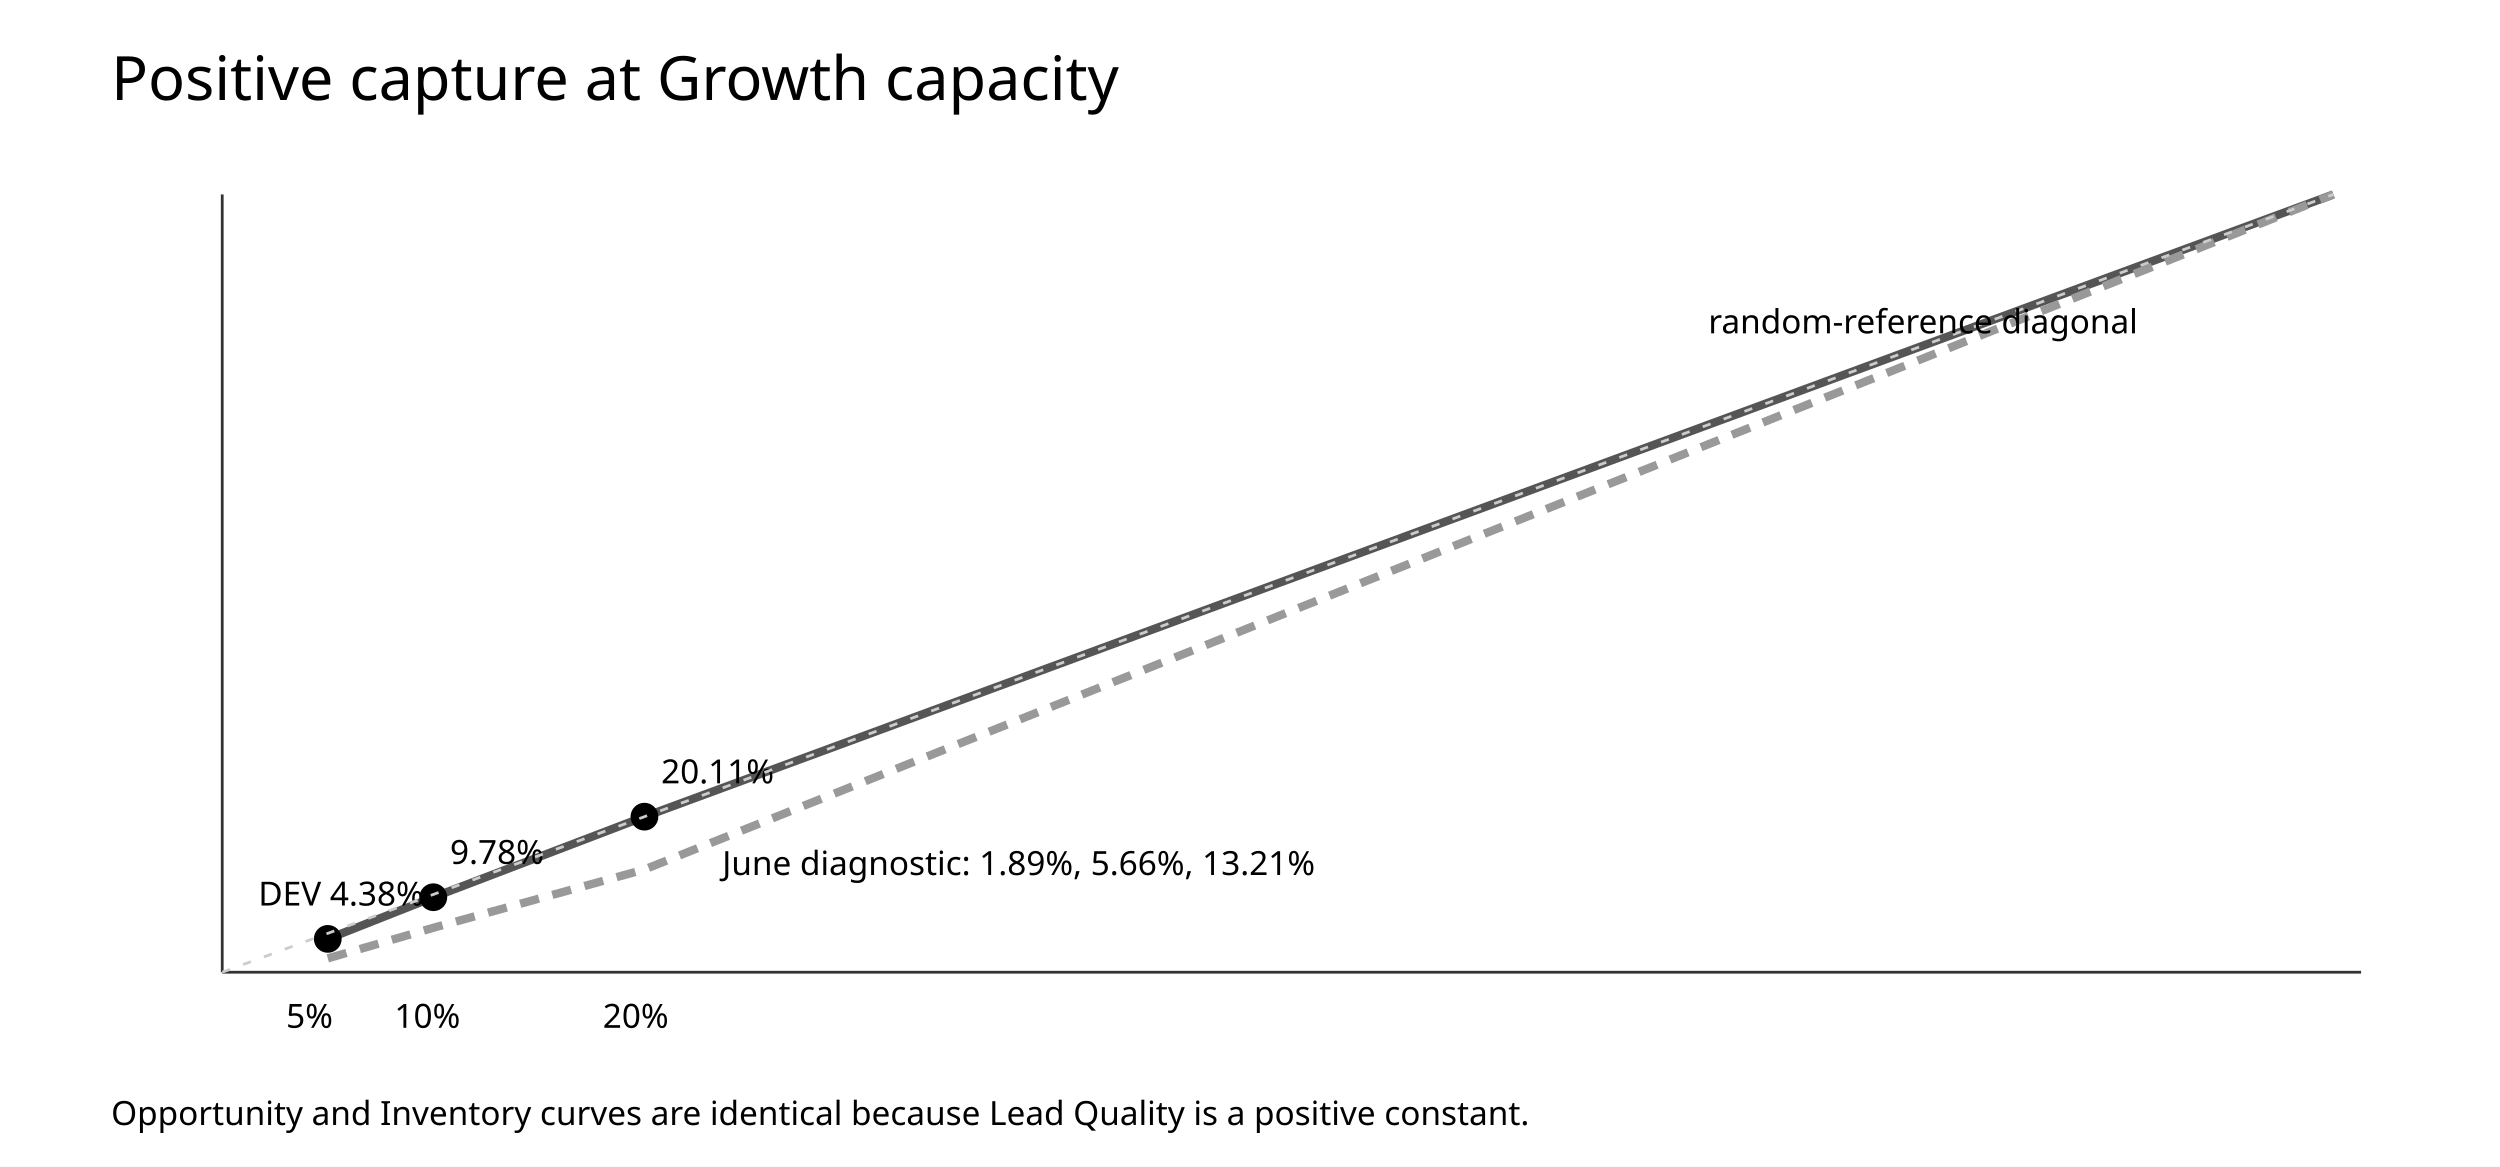
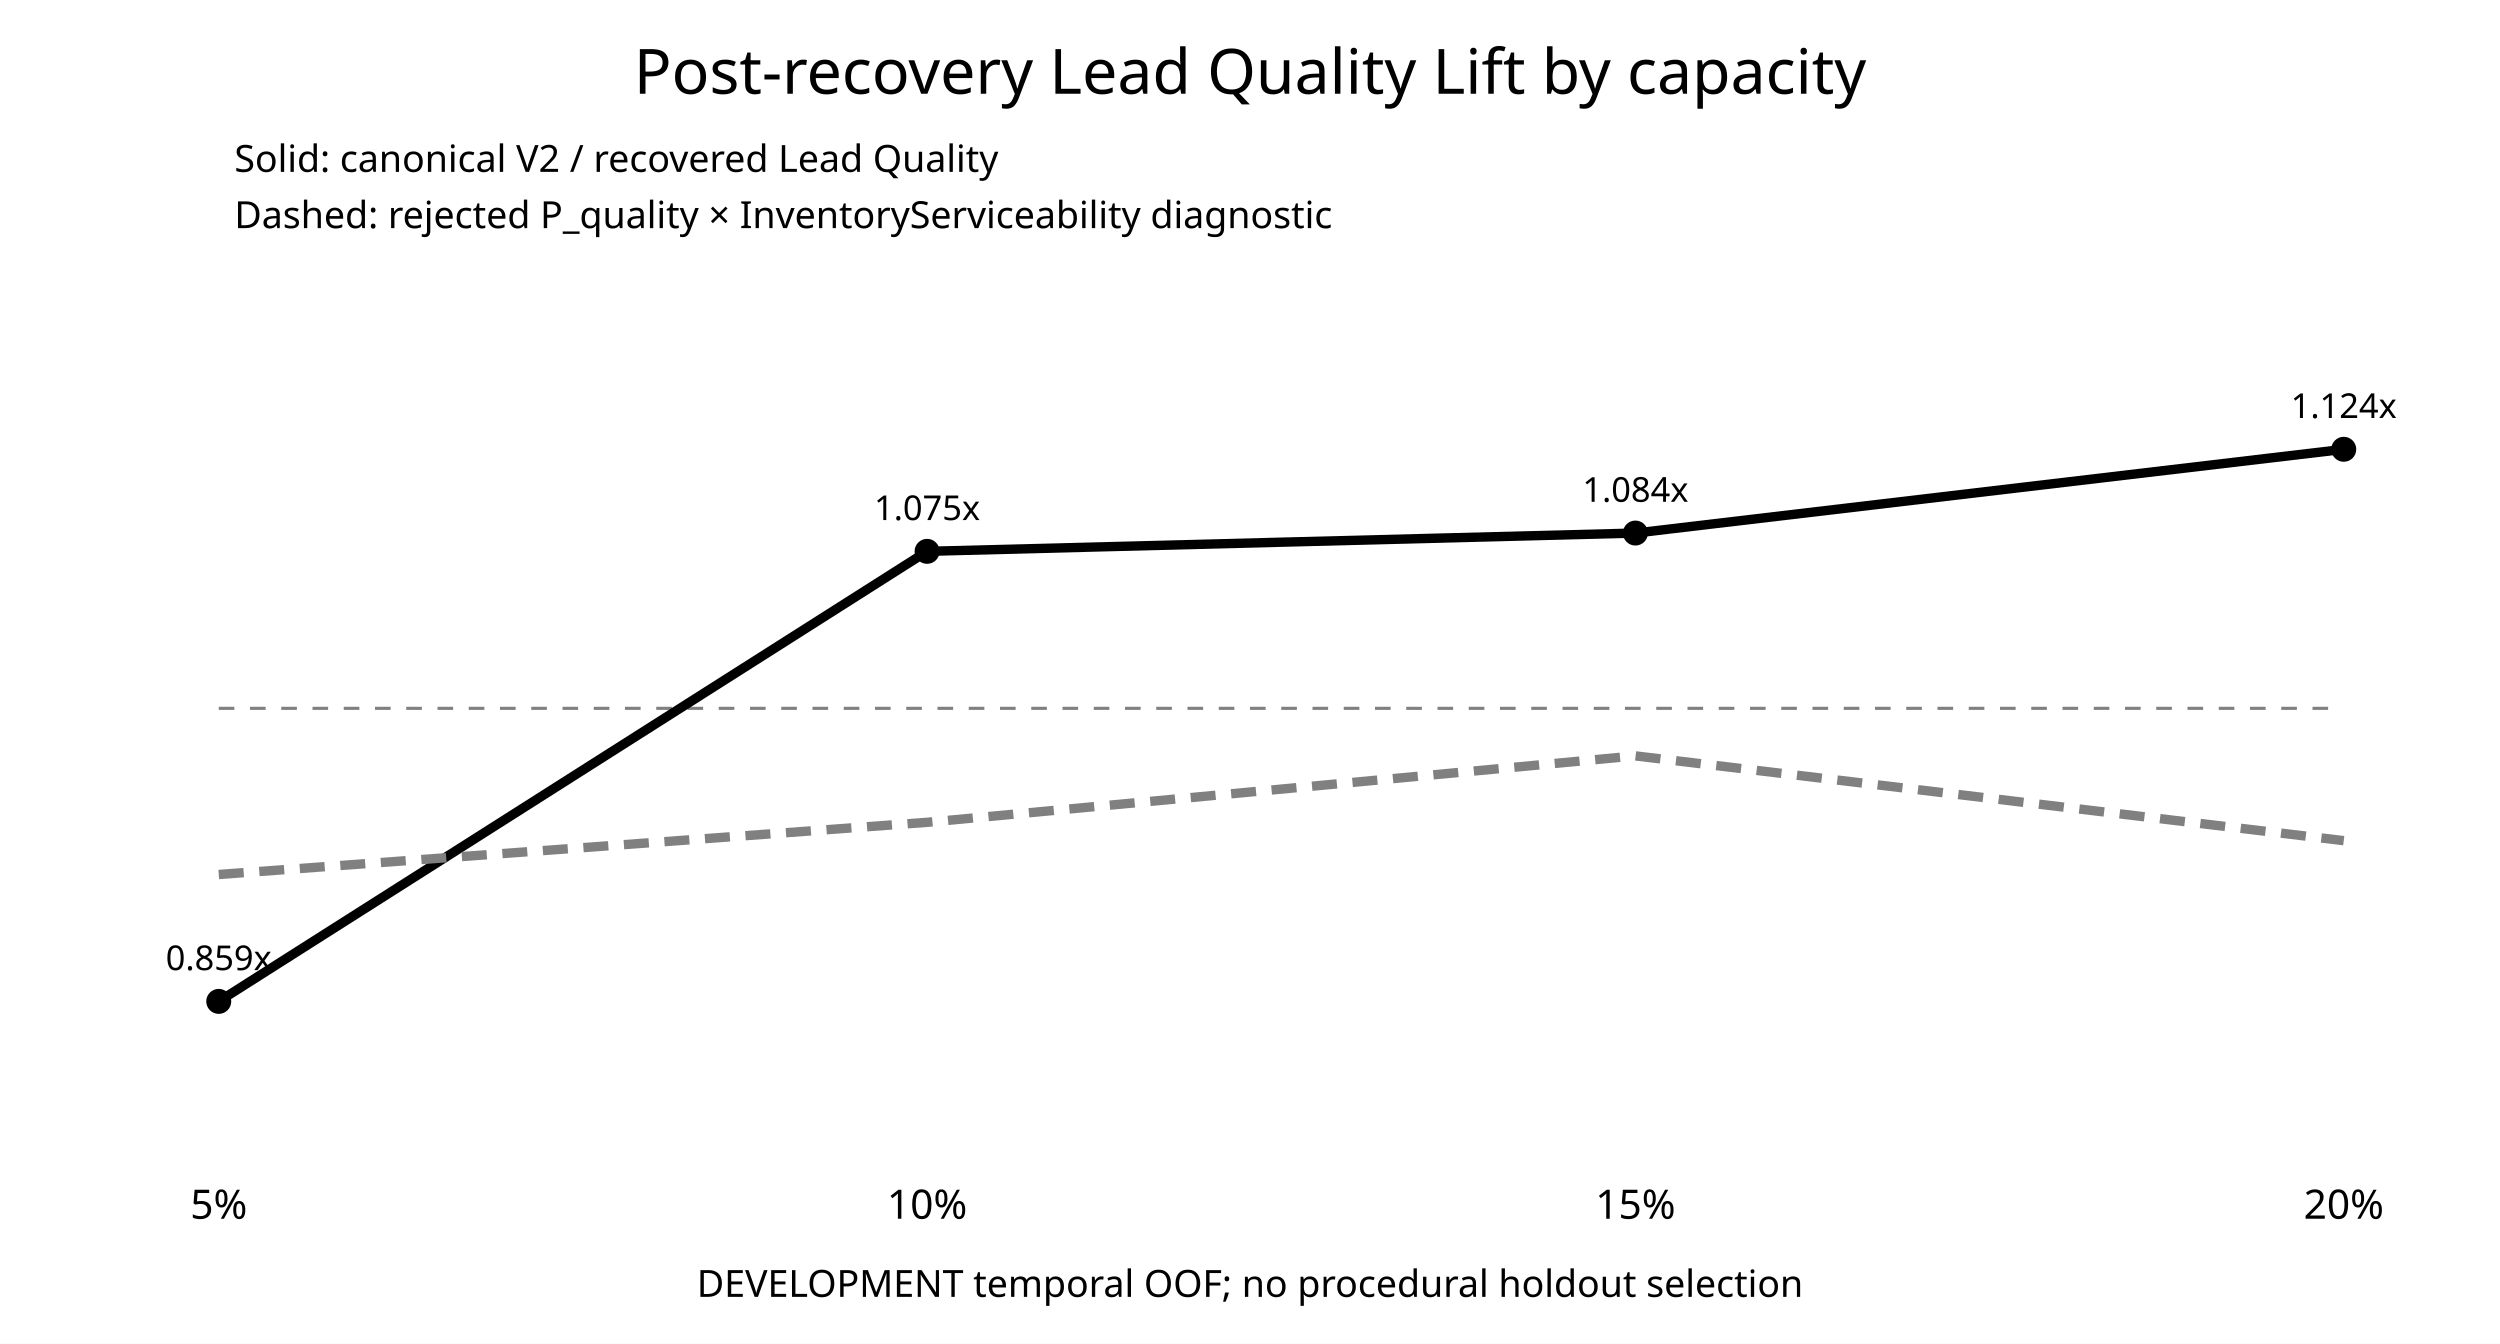
- <svg xmlns="http://www.w3.org/2000/svg" width="900" height="420" viewBox="0 0 900 420">
-   <rect width="900" height="420" fill="white" />
-   <text x="40" y="36" font-family="sans-serif" font-size="22">Positive capture at Growth capacity</text>
-   <line x1="80" y1="350" x2="850" y2="350" stroke="#333" />
-   <line x1="80" y1="70" x2="80" y2="350" stroke="#333" />
-   <polyline points="118,338 156,323 232,294 840,70" fill="none" stroke="#555" stroke-width="3" />
-   <circle cx="118" cy="338" r="5" />
-   <circle cx="156" cy="323" r="5" />
-   <circle cx="232" cy="294" r="5" />
-   <text x="103" y="370" font-family="sans-serif" font-size="12">5%</text>
-   <text x="142" y="370" font-family="sans-serif" font-size="12">10%</text>
-   <text x="217" y="370" font-family="sans-serif" font-size="12">20%</text>
-   <text x="93" y="326" font-family="sans-serif" font-size="12">DEV 4.38%</text>
-   <text x="162" y="311" font-family="sans-serif" font-size="12">9.78%</text>
-   <text x="238" y="282" font-family="sans-serif" font-size="12">20.11%</text>
-   <polyline points="118,345 156,334 232,313 840,70" fill="none" stroke="#999" stroke-width="3" stroke-dasharray="7 5" />
-   <text x="260" y="315" font-family="sans-serif" font-size="12">June diagnostic: 1.89%, 5.66%, 13.21%</text>
-   <line x1="80" y1="350" x2="840" y2="70" stroke="#ccc" stroke-dasharray="3 5" />
-   <text x="615" y="120" font-family="sans-serif" font-size="12">random-reference diagonal</text>
-   <text x="40" y="405" font-family="sans-serif" font-size="12">Opportunity and Inventory curves are identical because Lead Quality is a positive constant.</text>
+ <svg xmlns="http://www.w3.org/2000/svg" width="800" height="430" viewBox="0 0 800 430">
+   <rect width="100%" height="100%" fill="white" />
+   <text x="400" y="30" text-anchor="middle" font-family="sans-serif" font-size="20">Post-recovery Lead Quality Lift by capacity</text>
+   <line x1="70" y1="226.667" x2="750" y2="226.667" stroke="gray" stroke-dasharray="5 5" />
+   <polyline points="70,320.444 296.667,176.429 523.333,170.578 750,143.772" fill="none" stroke="black" stroke-width="3" />
+   <polyline points="70,279.832 296.667,263.142 523.333,241.882 750,269.005" fill="none" stroke="gray" stroke-width="3" stroke-dasharray="8 5" />
+   <text x="70" y="390" text-anchor="middle" font-family="sans-serif" font-size="13">5%</text>
+   <text x="296.667" y="390" text-anchor="middle" font-family="sans-serif" font-size="13">10%</text>
+   <text x="523.333" y="390" text-anchor="middle" font-family="sans-serif" font-size="13">15%</text>
+   <text x="750" y="390" text-anchor="middle" font-family="sans-serif" font-size="13">20%</text>
+   <circle cx="70" cy="320.444" r="4" fill="black" />
+   <text x="70" y="310.444" text-anchor="middle" font-family="sans-serif" font-size="11">0.859x</text>
+   <circle cx="296.667" cy="176.429" r="4" fill="black" />
+   <text x="296.667" y="166.429" text-anchor="middle" font-family="sans-serif" font-size="11">1.075x</text>
+   <circle cx="523.333" cy="170.578" r="4" fill="black" />
+   <text x="523.333" y="160.578" text-anchor="middle" font-family="sans-serif" font-size="11">1.084x</text>
+   <circle cx="750" cy="143.772" r="4" fill="black" />
+   <text x="750" y="133.772" text-anchor="middle" font-family="sans-serif" font-size="11">1.124x</text>
+   <text x="75" y="55" font-family="sans-serif" font-size="12">Solid: canonical V2 / recovered Lead Quality</text>
+   <text x="75" y="73" font-family="sans-serif" font-size="12">Dashed: rejected P_quality × InventoryServiceability diagnostic</text>
+   <text x="400" y="415" text-anchor="middle" font-family="sans-serif" font-size="12">DEVELOPMENT temporal OOF; no procedural holdout selection</text>
</svg>
